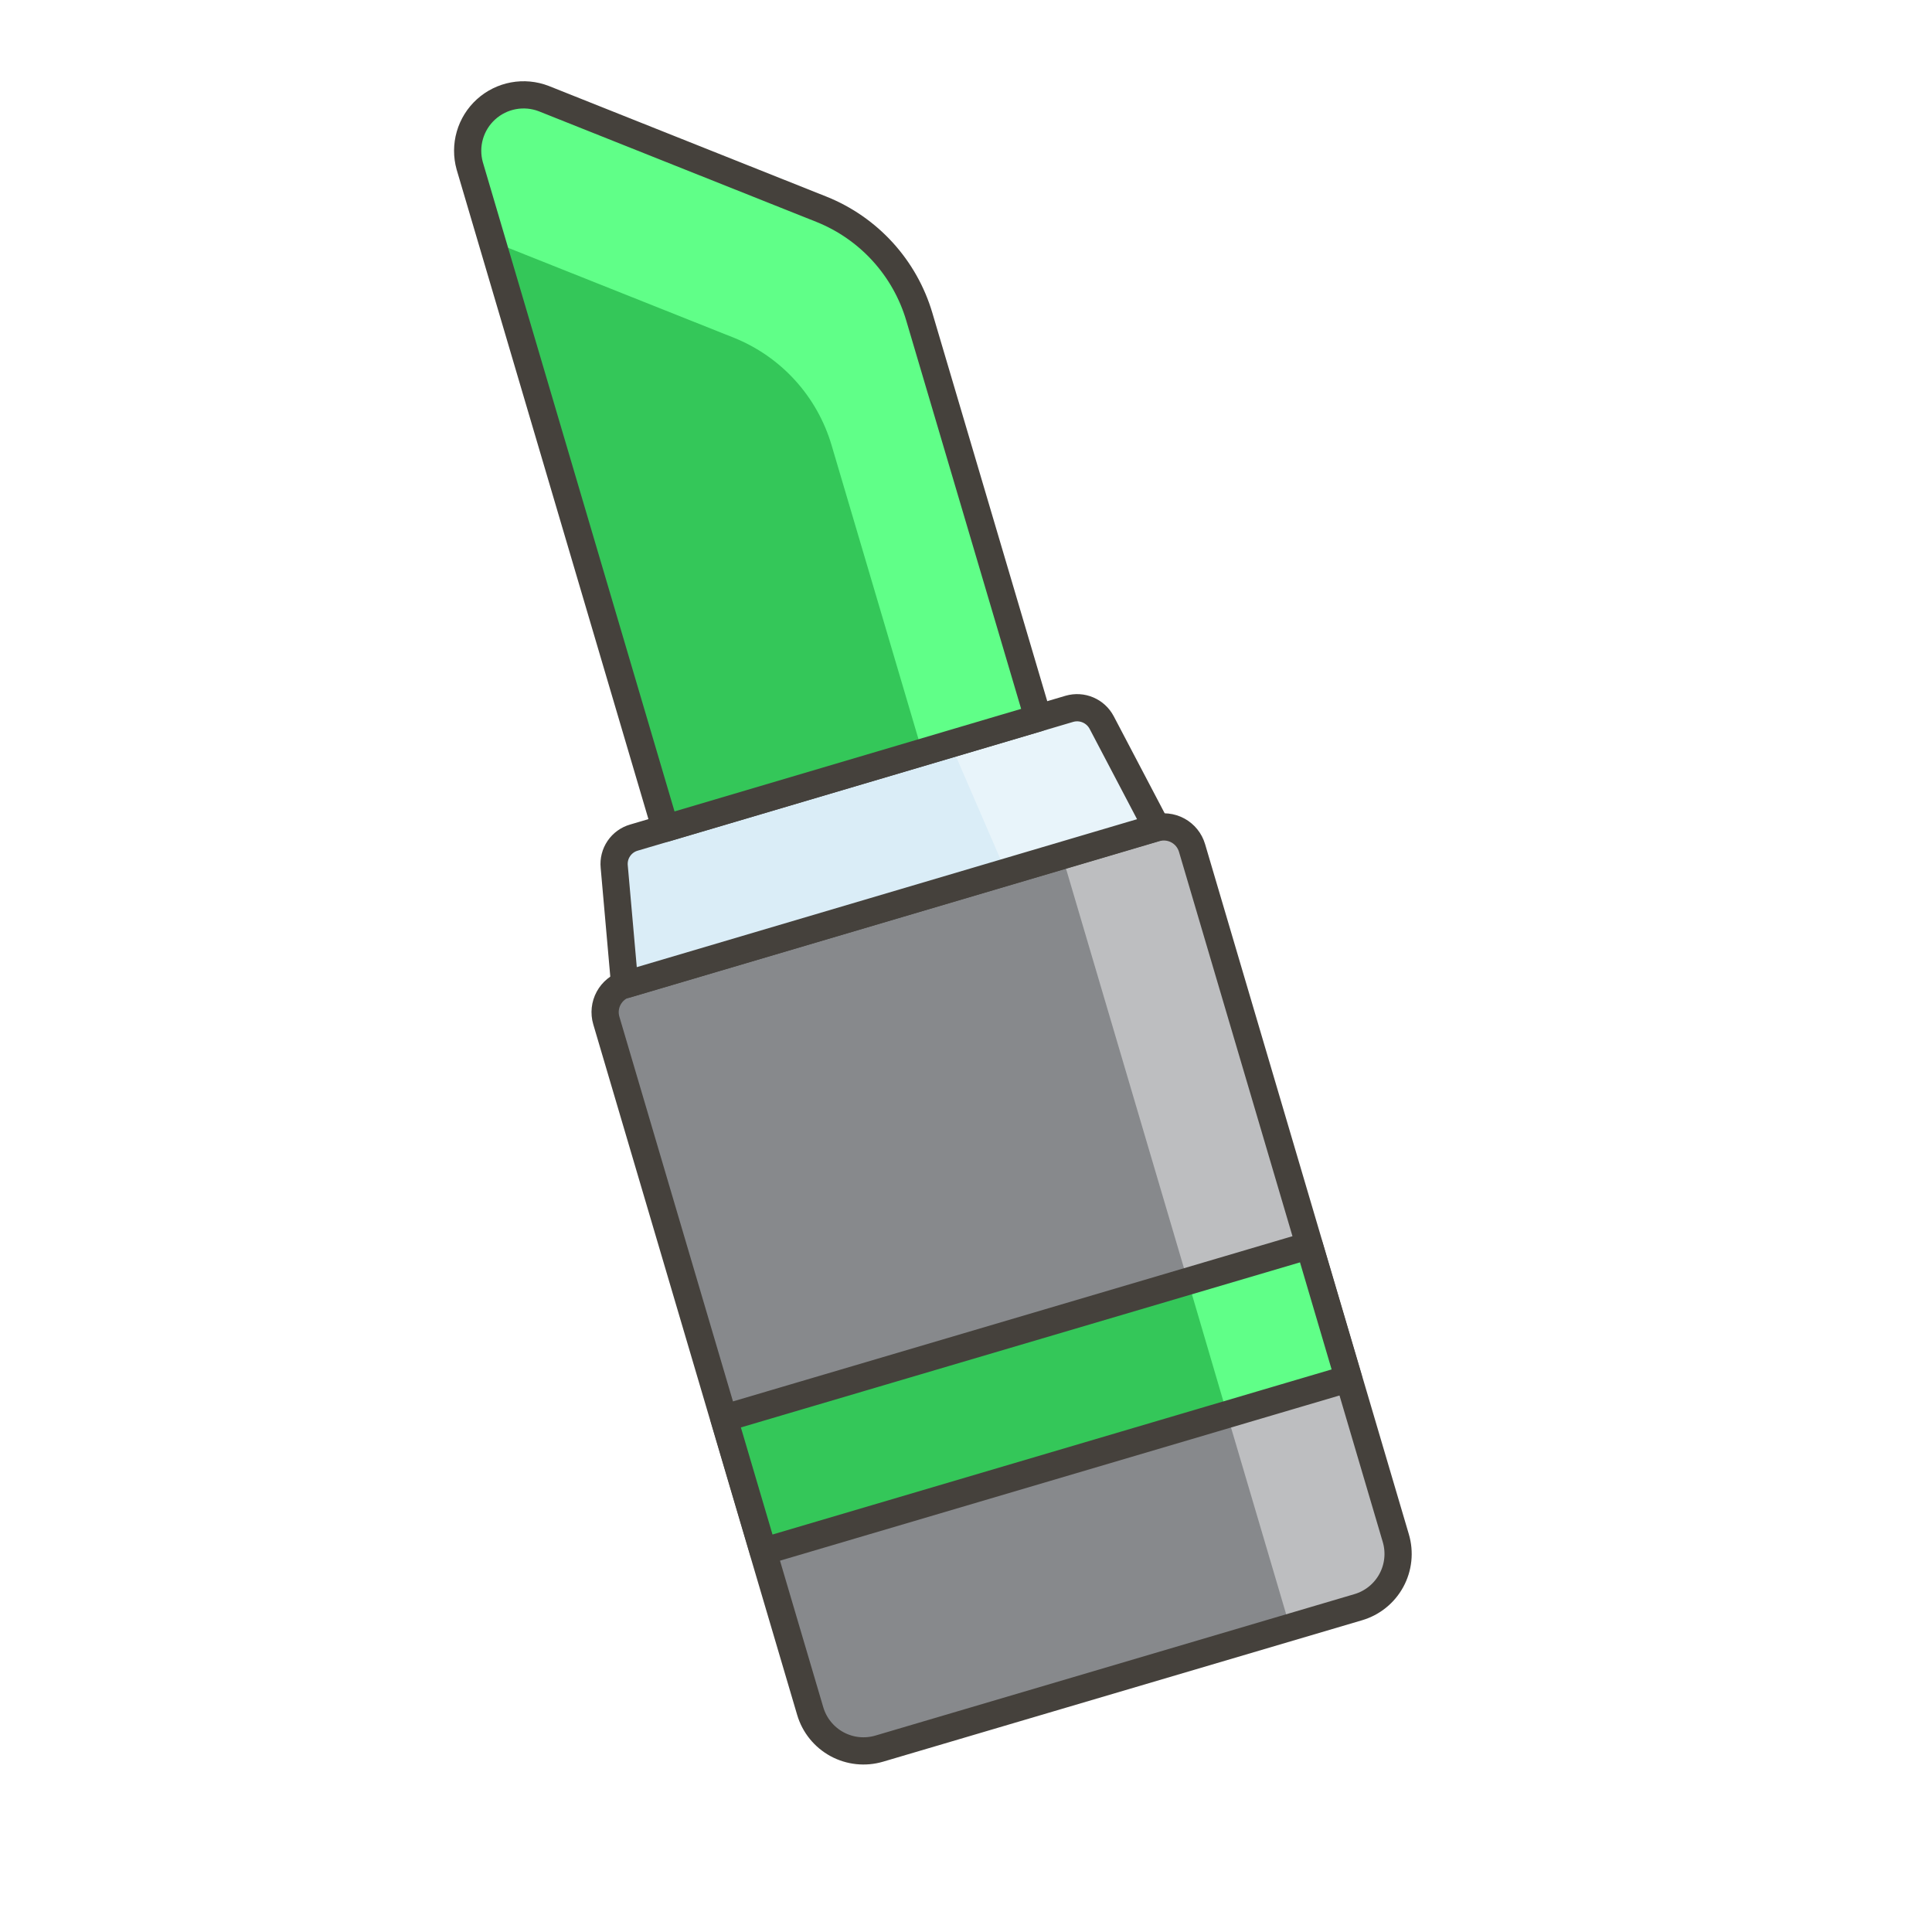
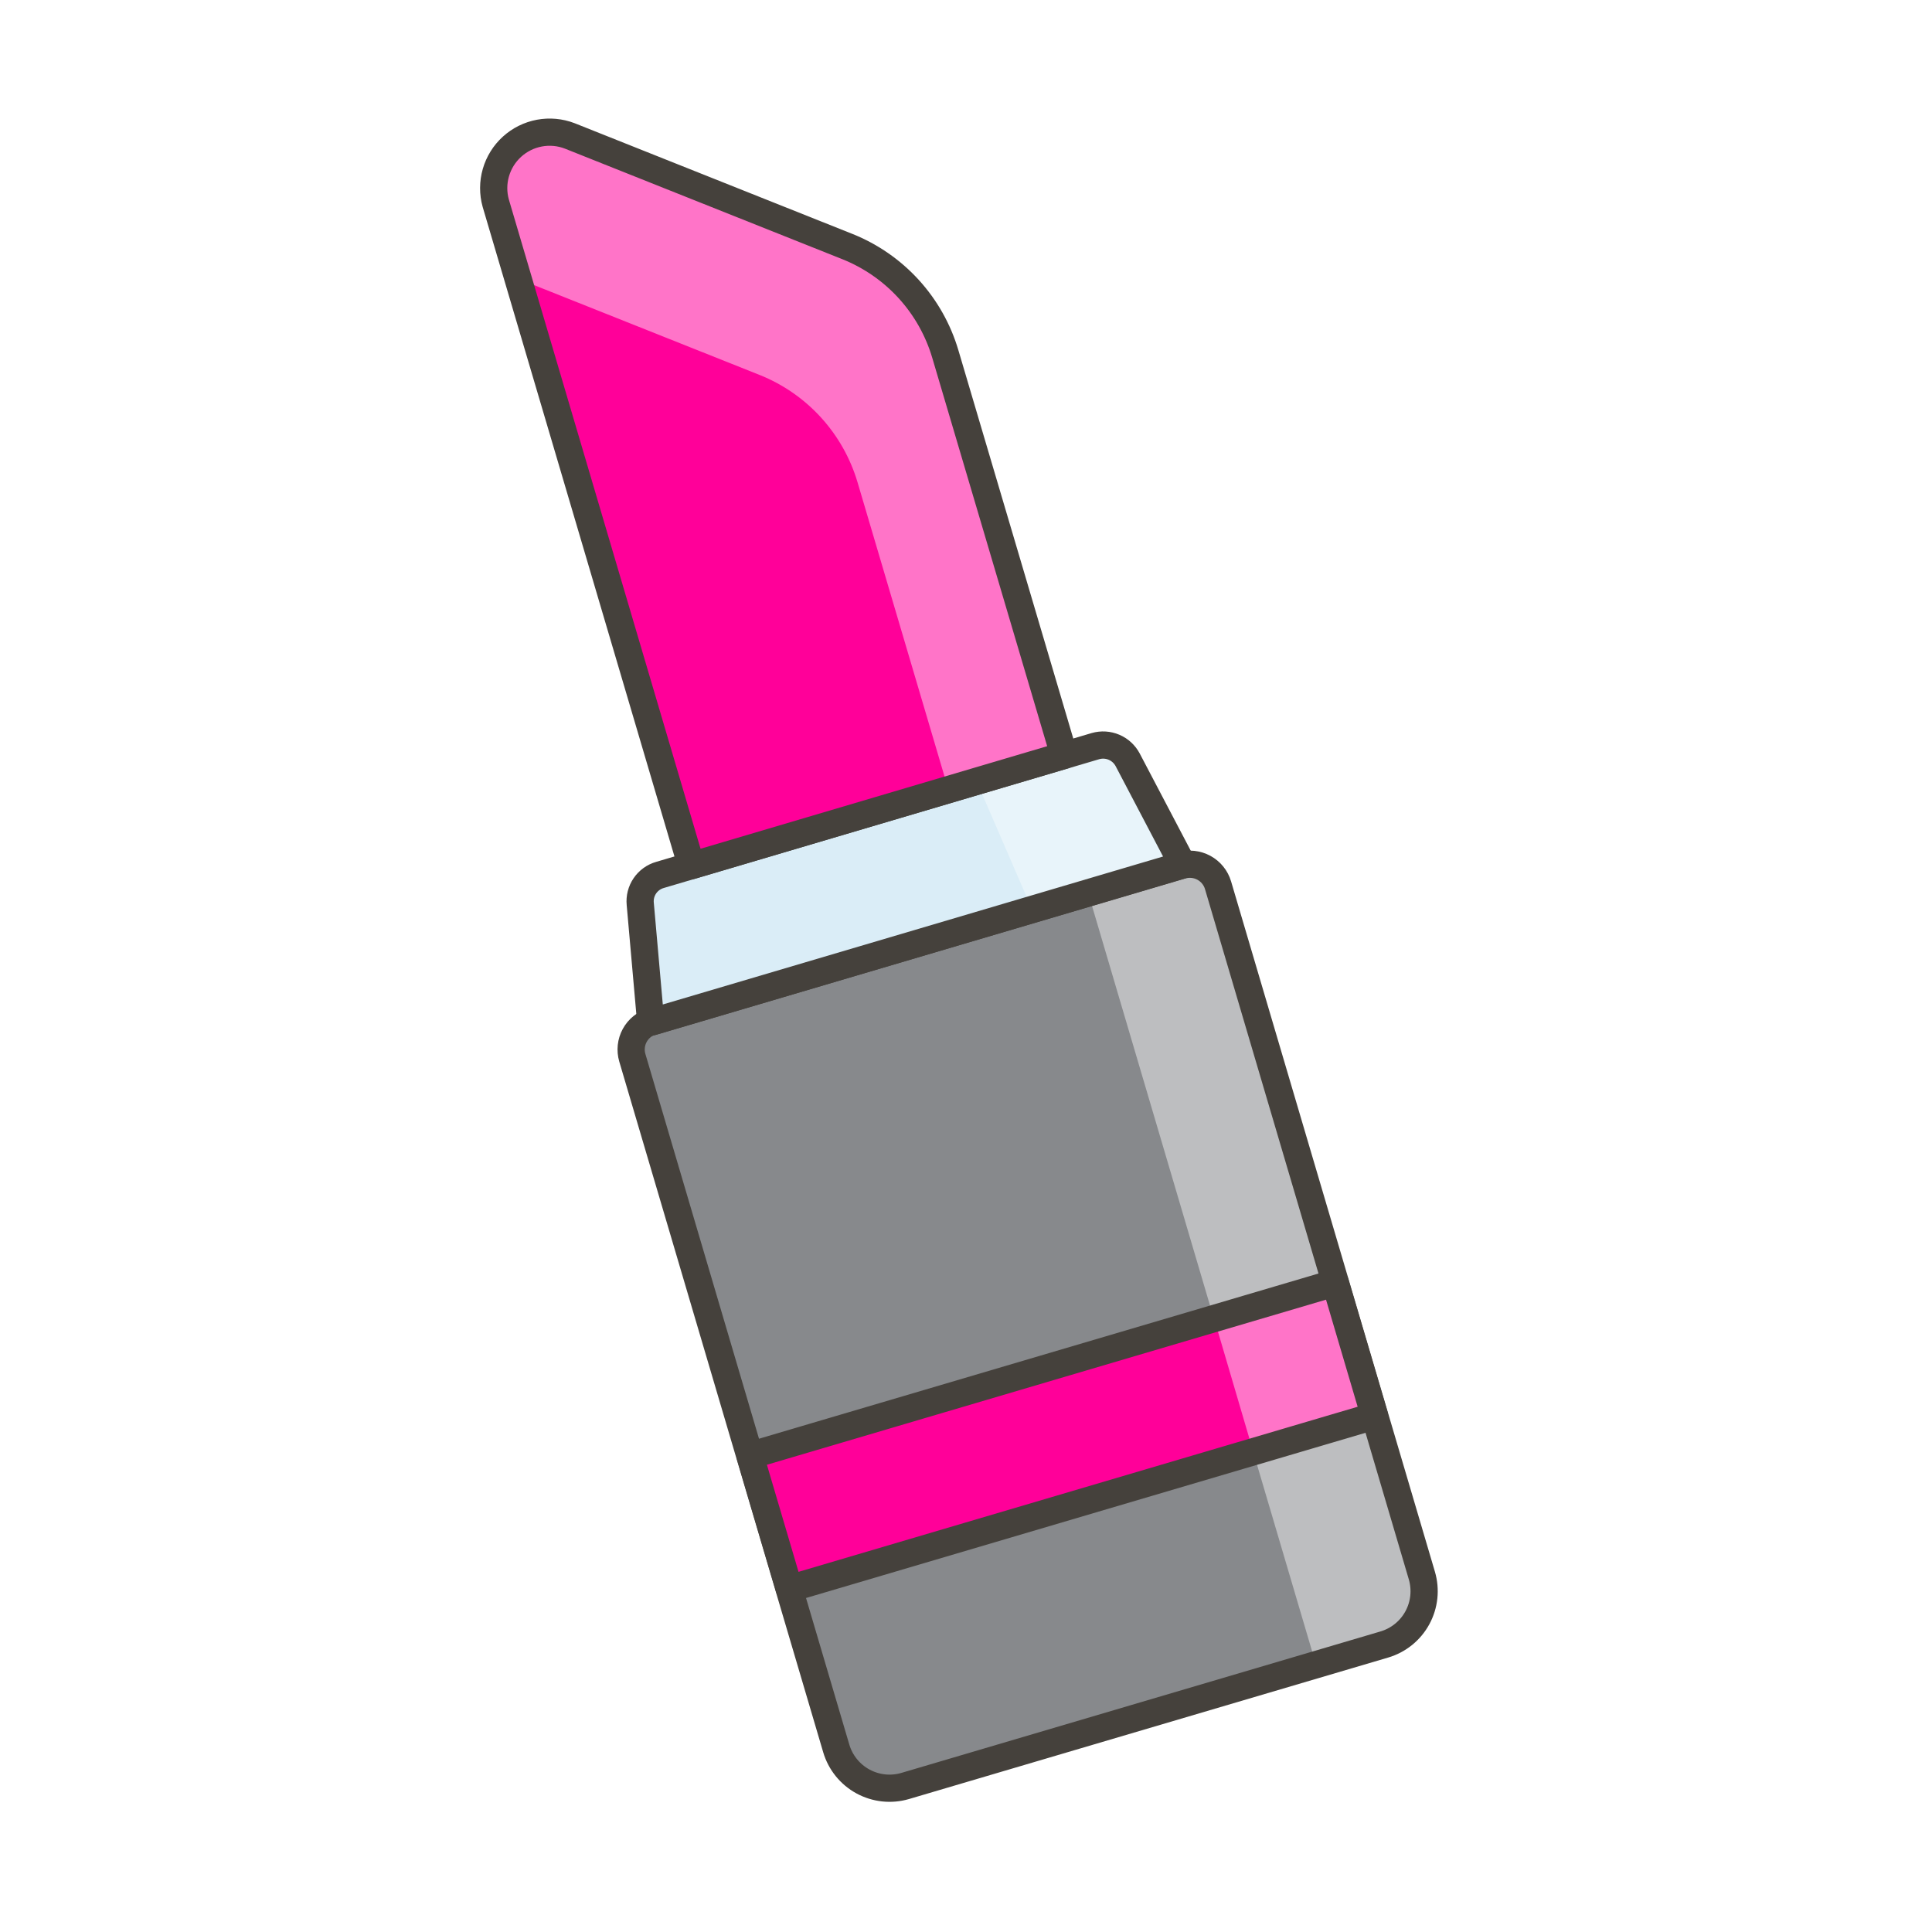
<svg xmlns="http://www.w3.org/2000/svg" width="497" height="497" viewBox="0 0 497 497" fill="none">
-   <path d="M161.111 253.227L297.255 213.029C299.178 212.461 301.247 212.68 303.008 213.638C304.769 214.596 306.077 216.215 306.645 218.137L359.071 395.692C359.602 397.492 359.774 399.378 359.576 401.244C359.378 403.11 358.815 404.919 357.918 406.567C357.021 408.215 355.809 409.671 354.349 410.85C352.89 412.03 351.213 412.911 349.413 413.442L226.177 449.829C224.378 450.36 222.491 450.532 220.625 450.334C218.759 450.137 216.95 449.573 215.302 448.677C213.654 447.78 212.199 446.567 211.019 445.108C209.839 443.648 208.959 441.971 208.427 440.172L155.972 262.518C155.405 260.595 155.624 258.526 156.582 256.765C157.54 255.004 159.159 253.696 161.081 253.128L161.111 253.227Z" fill="#87898C" />
-   <path d="M358.979 395.735L306.587 218.162C306.033 216.242 304.741 214.621 302.995 213.65C301.249 212.68 299.19 212.441 297.268 212.984L273.246 220.129L331.851 418.618L349.349 413.441C351.149 412.919 352.827 412.045 354.287 410.87C355.747 409.695 356.96 408.242 357.855 406.596C358.751 404.95 359.311 403.142 359.504 401.278C359.696 399.414 359.518 397.53 358.979 395.735Z" fill="#BDBEC0" />
-   <path d="M161.111 253.227L297.255 213.029C299.178 212.461 301.247 212.68 303.008 213.638C304.769 214.596 306.077 216.215 306.645 218.137L359.071 395.692C359.602 397.492 359.774 399.378 359.576 401.244C359.378 403.11 358.815 404.919 357.918 406.567C357.021 408.215 355.809 409.671 354.349 410.85C352.89 412.03 351.213 412.911 349.413 413.442L226.177 449.829C224.378 450.36 222.491 450.532 220.625 450.334C218.759 450.137 216.95 449.573 215.302 448.677C213.654 447.78 212.199 446.567 211.019 445.108C209.839 443.648 208.959 441.971 208.427 440.172L155.972 262.518C155.405 260.595 155.624 258.526 156.582 256.765C157.54 255.004 159.159 253.696 161.081 253.128L161.111 253.227Z" stroke="#45413C" stroke-width="7" stroke-linecap="round" stroke-linejoin="round" />
-   <path d="M297.58 212.881L160.698 253.366L158.006 222.924C157.846 221.284 158.266 219.64 159.193 218.278C160.12 216.916 161.495 215.922 163.08 215.469L275.112 182.336C276.687 181.884 278.369 181.987 279.877 182.628C281.385 183.269 282.627 184.409 283.395 185.856L297.58 212.881Z" fill="#DAEDF7" />
-   <path d="M244.566 191.448L258.855 224.478L297.787 212.882L283.395 186.375C282.627 184.927 281.385 183.787 279.877 183.146C278.369 182.505 276.686 182.402 275.111 182.854L244.566 191.863V191.448Z" fill="#E8F4FA" />
-   <path d="M297.58 212.881L160.698 253.366L158.006 222.924C157.846 221.284 158.266 219.64 159.193 218.278C160.12 216.916 161.495 215.922 163.08 215.469L275.112 182.336C276.687 181.884 278.369 181.987 279.877 182.628C281.386 183.269 282.627 184.409 283.395 185.856L297.58 212.881Z" stroke="#45413C" stroke-width="7" stroke-linecap="round" stroke-linejoin="round" />
-   <path d="M267.035 184.718L171.155 213.088L120.834 42.659C120.117 40.087 120.129 37.367 120.869 34.802C121.609 32.237 123.048 29.929 125.024 28.134C127.001 26.34 129.438 25.131 132.062 24.643C134.687 24.154 137.396 24.405 139.886 25.367L211.329 53.841C217.339 56.25 222.724 59.989 227.082 64.777C231.439 69.565 234.656 75.278 236.49 81.487L267.035 184.718Z" fill="#34C759" />
-   <path d="M126.632 62.124L188.757 86.871C194.767 89.28 200.152 93.019 204.51 97.807C208.867 102.595 212.084 108.308 213.918 114.517L237.215 193.312L266.931 184.511L236.386 80.969C234.496 74.866 231.264 69.262 226.929 64.569C222.594 59.875 217.264 56.21 211.329 53.841L139.886 25.367C137.396 24.405 134.687 24.154 132.062 24.643C129.438 25.131 127.001 26.34 125.024 28.134C123.048 29.929 121.609 32.237 120.869 34.802C120.129 37.367 120.117 40.087 120.834 42.659L126.632 62.124Z" fill="#60FF88" />
-   <path d="M267.035 184.718L171.155 213.088L120.834 42.659C120.117 40.087 120.129 37.367 120.869 34.802C121.609 32.237 123.048 29.929 125.024 28.134C127.001 26.34 129.438 25.131 132.062 24.643C134.687 24.154 137.396 24.405 139.886 25.367L211.329 53.841C217.339 56.25 222.724 59.989 227.082 64.777C231.439 69.565 234.656 75.278 236.49 81.487L267.035 184.718Z" stroke="#45413C" stroke-width="7" stroke-linecap="round" stroke-linejoin="round" />
-   <path d="M186.242 364.838L336.786 320.388L346.902 354.647L196.358 399.098L186.242 364.838Z" fill="#34C759" />
-   <path d="M346.866 354.733L315.7 363.845L305.656 329.676L336.822 320.461L346.866 354.733Z" fill="#60FF88" />
-   <path d="M186.242 364.838L336.786 320.388L346.902 354.647L196.358 399.098L186.242 364.838Z" stroke="#45413C" stroke-width="7" stroke-linecap="round" stroke-linejoin="round" />
+   <path d="M167.806 262.828L303.951 222.629C305.873 222.062 307.943 222.281 309.704 223.239C311.465 224.197 312.773 225.815 313.34 227.738L365.766 405.293C366.297 407.092 366.469 408.979 366.271 410.845C366.073 412.711 365.51 414.519 364.613 416.168C363.717 417.816 362.504 419.271 361.045 420.451C359.585 421.631 357.908 422.511 356.108 423.043L232.873 459.43C231.073 459.961 229.187 460.133 227.321 459.935C225.455 459.737 223.646 459.174 221.998 458.277C220.349 457.38 218.894 456.168 217.714 454.708C216.535 453.249 215.654 451.572 215.123 449.772L162.668 272.118C162.1 270.196 162.319 268.126 163.278 266.365C164.236 264.605 165.854 263.296 167.777 262.729L167.806 262.828Z" fill="#87898C" />
+   <path d="M365.674 405.336L313.282 227.762C312.728 225.843 311.437 224.221 309.691 223.251C307.944 222.281 305.885 222.041 303.963 222.585L279.941 229.729L338.546 428.219L356.045 423.042C357.844 422.519 359.523 421.645 360.983 420.47C362.442 419.295 363.655 417.843 364.551 416.196C365.446 414.55 366.006 412.743 366.199 410.879C366.392 409.015 366.213 407.131 365.674 405.336Z" fill="#BDBEC0" />
+   <path d="M167.806 262.828L303.951 222.629C305.873 222.062 307.943 222.281 309.704 223.239C311.465 224.197 312.773 225.815 313.34 227.738L365.766 405.293C366.297 407.092 366.469 408.979 366.271 410.845C366.073 412.711 365.51 414.519 364.613 416.168C363.717 417.816 362.504 419.271 361.045 420.451C359.585 421.631 357.908 422.511 356.108 423.043L232.873 459.43C231.073 459.961 229.187 460.133 227.321 459.935C225.455 459.737 223.646 459.174 221.998 458.277C220.349 457.38 218.894 456.168 217.714 454.708C216.535 453.249 215.654 451.572 215.123 449.772L162.668 272.118C162.1 270.196 162.319 268.126 163.278 266.365C164.236 264.605 165.854 263.296 167.777 262.729L167.806 262.828Z" stroke="#45413C" stroke-width="7" stroke-linecap="round" stroke-linejoin="round" />
+   <path d="M304.276 222.482L167.393 262.967L164.701 232.526C164.541 230.886 164.961 229.242 165.888 227.88C166.815 226.517 168.191 225.523 169.775 225.071L281.807 191.937C283.382 191.485 285.065 191.588 286.573 192.229C288.081 192.87 289.323 194.01 290.09 195.458L304.276 222.482Z" fill="#DAEDF7" />
+   <path d="M251.262 201.049L265.55 234.079L304.482 222.482L290.09 195.975C289.322 194.528 288.08 193.388 286.572 192.747C285.064 192.106 283.382 192.003 281.806 192.455L251.262 201.463V201.049Z" fill="#E8F4FA" />
+   <path d="M304.276 222.482L167.393 262.967L164.701 232.526C164.541 230.886 164.961 229.242 165.888 227.88C166.815 226.517 168.191 225.523 169.775 225.071L281.807 191.937C283.382 191.485 285.065 191.588 286.573 192.229C288.081 192.87 289.323 194.01 290.09 195.458L304.276 222.482Z" stroke="#45413C" stroke-width="7" stroke-linecap="round" stroke-linejoin="round" />
+   <path d="M273.73 194.318L177.85 222.689L127.529 52.259C126.812 49.688 126.824 46.968 127.564 44.403C128.304 41.838 129.743 39.529 131.72 37.735C133.696 35.941 136.133 34.732 138.758 34.243C141.382 33.755 144.091 34.005 146.581 34.968L218.025 63.442C224.034 65.851 229.42 69.59 233.777 74.377C238.135 79.166 241.351 84.879 243.185 91.087L273.73 194.318Z" fill="#FF0099" />
+   <path d="M133.328 71.725L195.453 96.472C201.462 98.88 206.847 102.619 211.205 107.407C215.563 112.195 218.779 117.908 220.613 124.117L243.91 202.912L273.627 194.111L243.082 90.57C241.191 84.466 237.96 78.863 233.624 74.169C229.289 69.475 223.959 65.81 218.025 63.442L146.581 34.968C144.091 34.005 141.382 33.755 138.758 34.243C136.133 34.732 133.696 35.941 131.72 37.735C129.743 39.529 128.304 41.838 127.564 44.403C126.824 46.968 126.812 49.688 127.529 52.259L133.328 71.725Z" fill="#FF74C8" />
+   <path d="M273.73 194.318L177.85 222.689L127.529 52.259C126.812 49.688 126.824 46.968 127.564 44.403C128.304 41.838 129.743 39.529 131.72 37.735C133.696 35.941 136.133 34.732 138.758 34.243C141.382 33.755 144.091 34.005 146.581 34.968L218.025 63.442C224.034 65.851 229.42 69.59 233.777 74.377C238.135 79.166 241.351 84.879 243.185 91.087L273.73 194.318Z" stroke="#45413C" stroke-width="7" stroke-linecap="round" stroke-linejoin="round" />
+   <path d="M192.938 374.438L343.481 329.988L353.597 364.248L203.053 408.698L192.938 374.438Z" fill="#FF0099" />
+   <path d="M353.561 364.334L322.395 373.445L312.352 339.277L343.518 330.062L353.561 364.334Z" fill="#FF74C8" />
+   <path d="M192.938 374.438L343.481 329.988L353.597 364.248L203.053 408.698L192.938 374.438Z" stroke="#45413C" stroke-width="7" stroke-linecap="round" stroke-linejoin="round" />
</svg>
